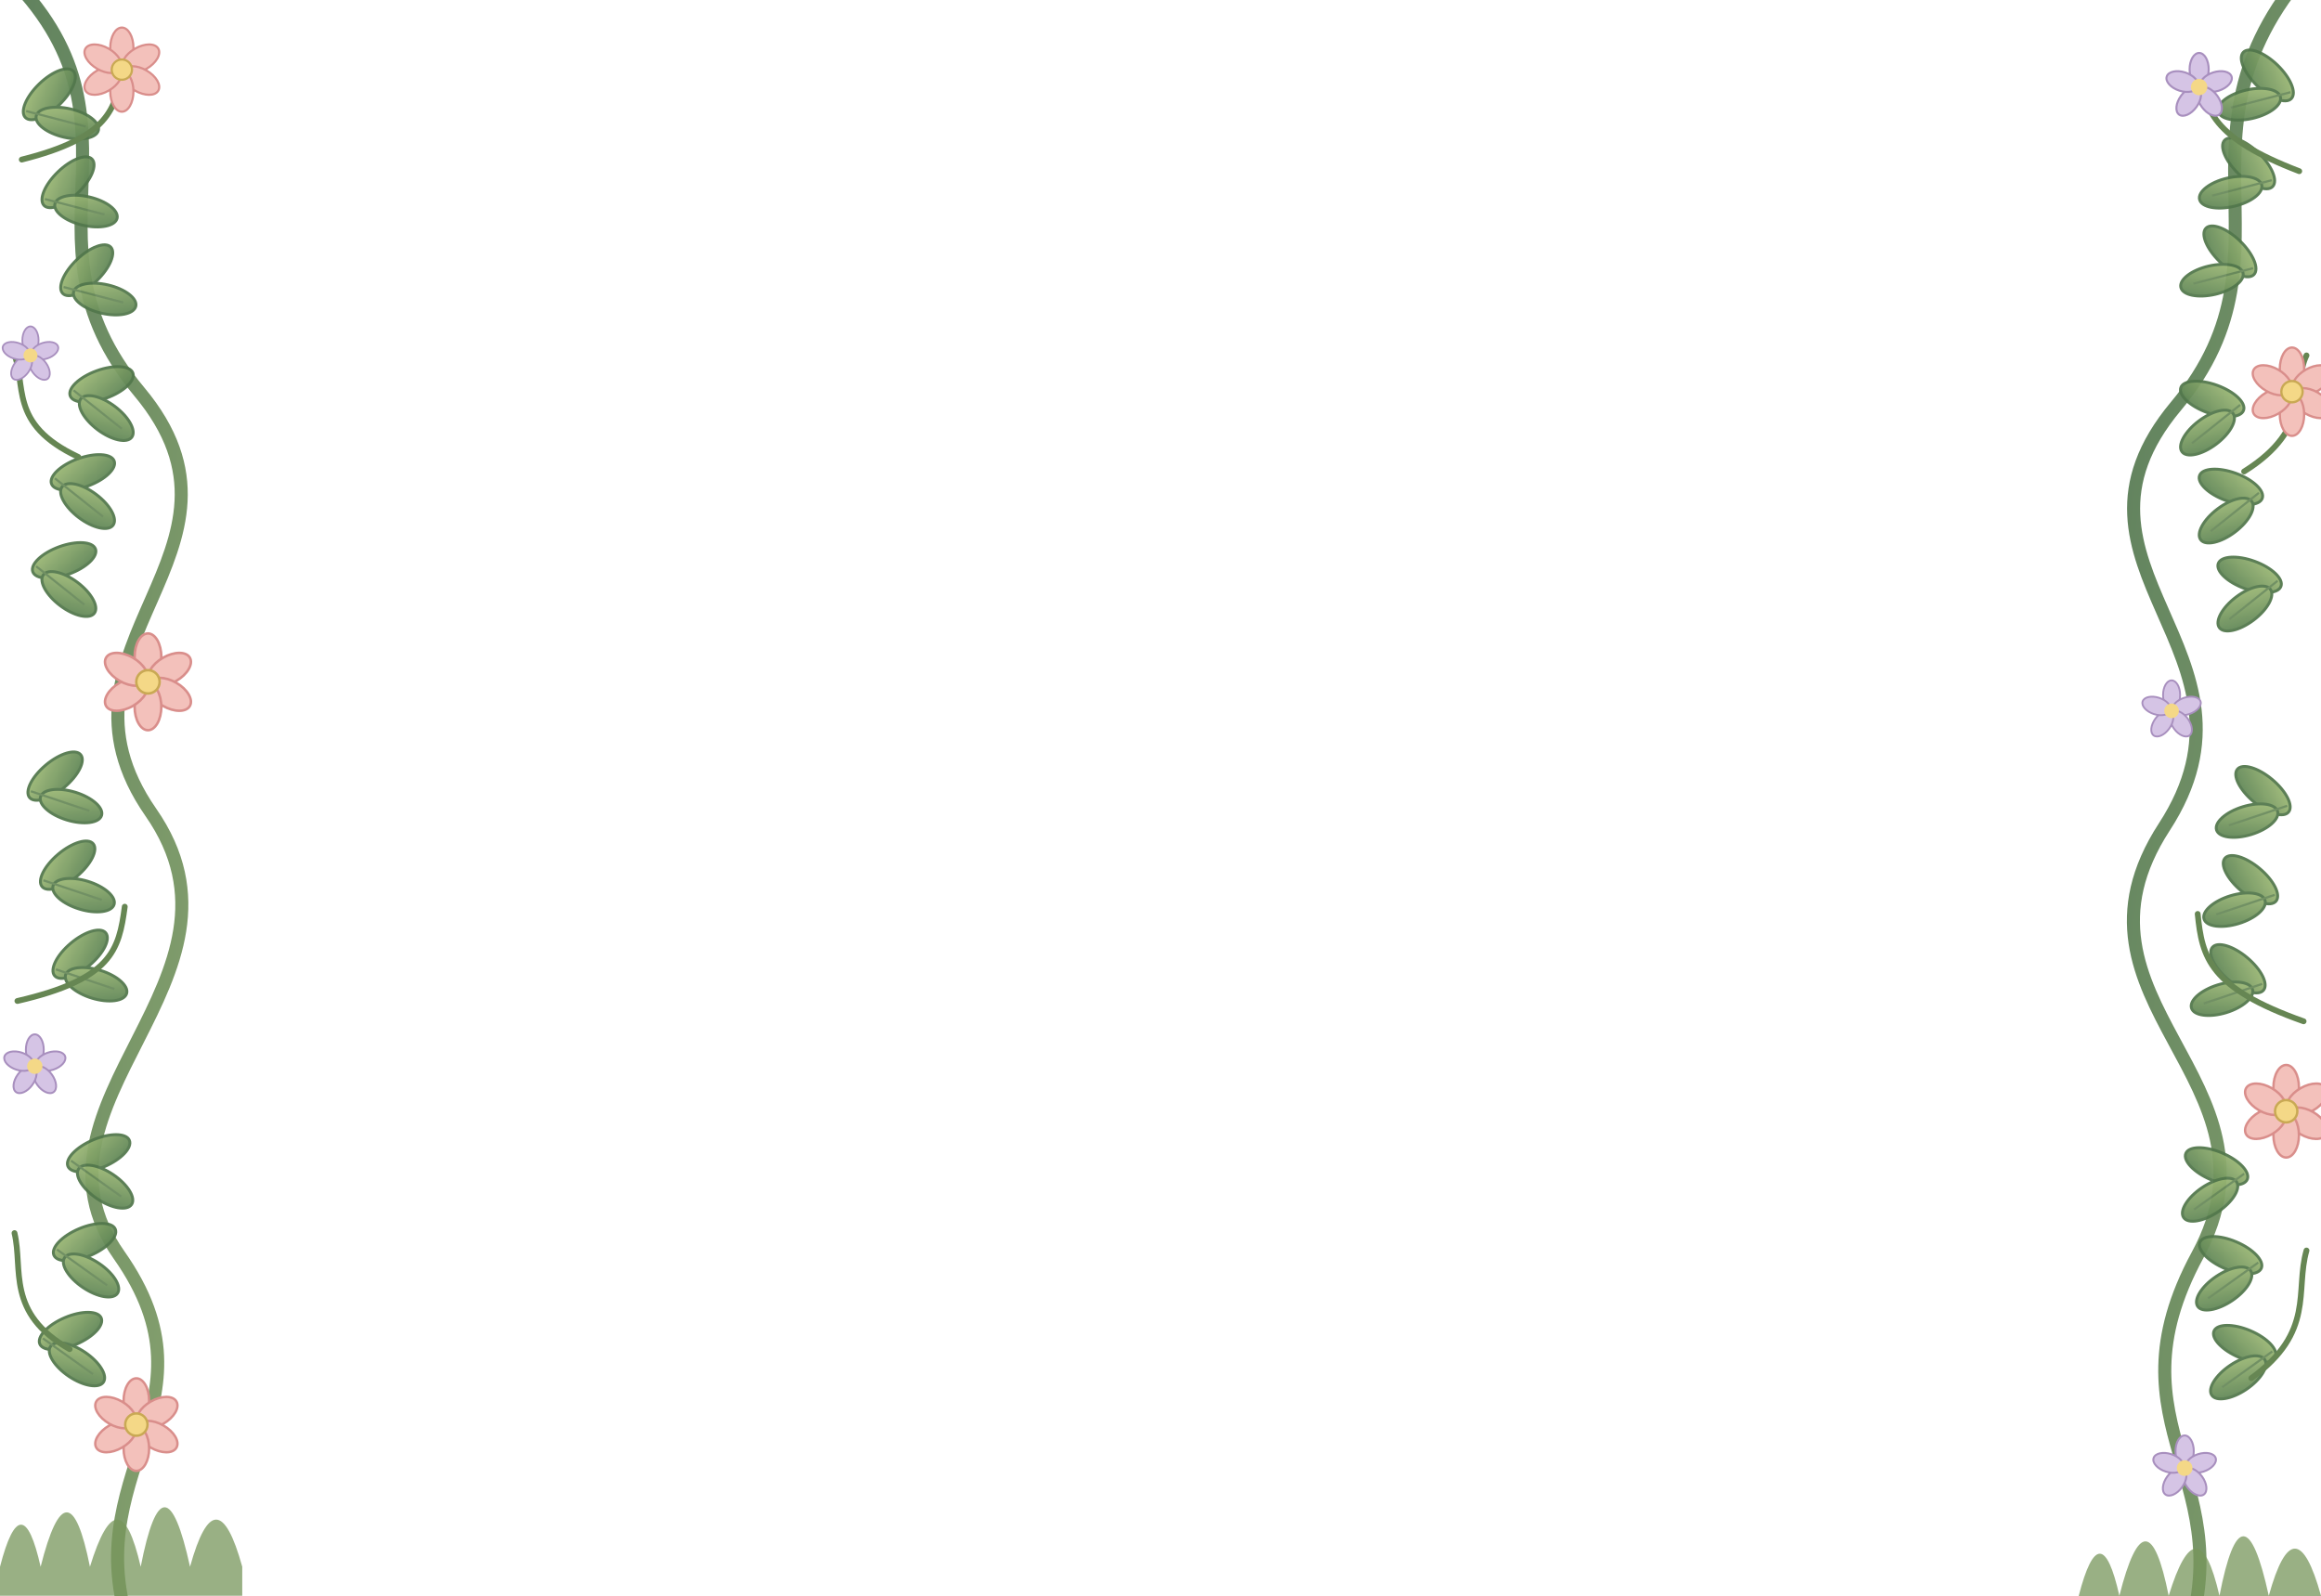
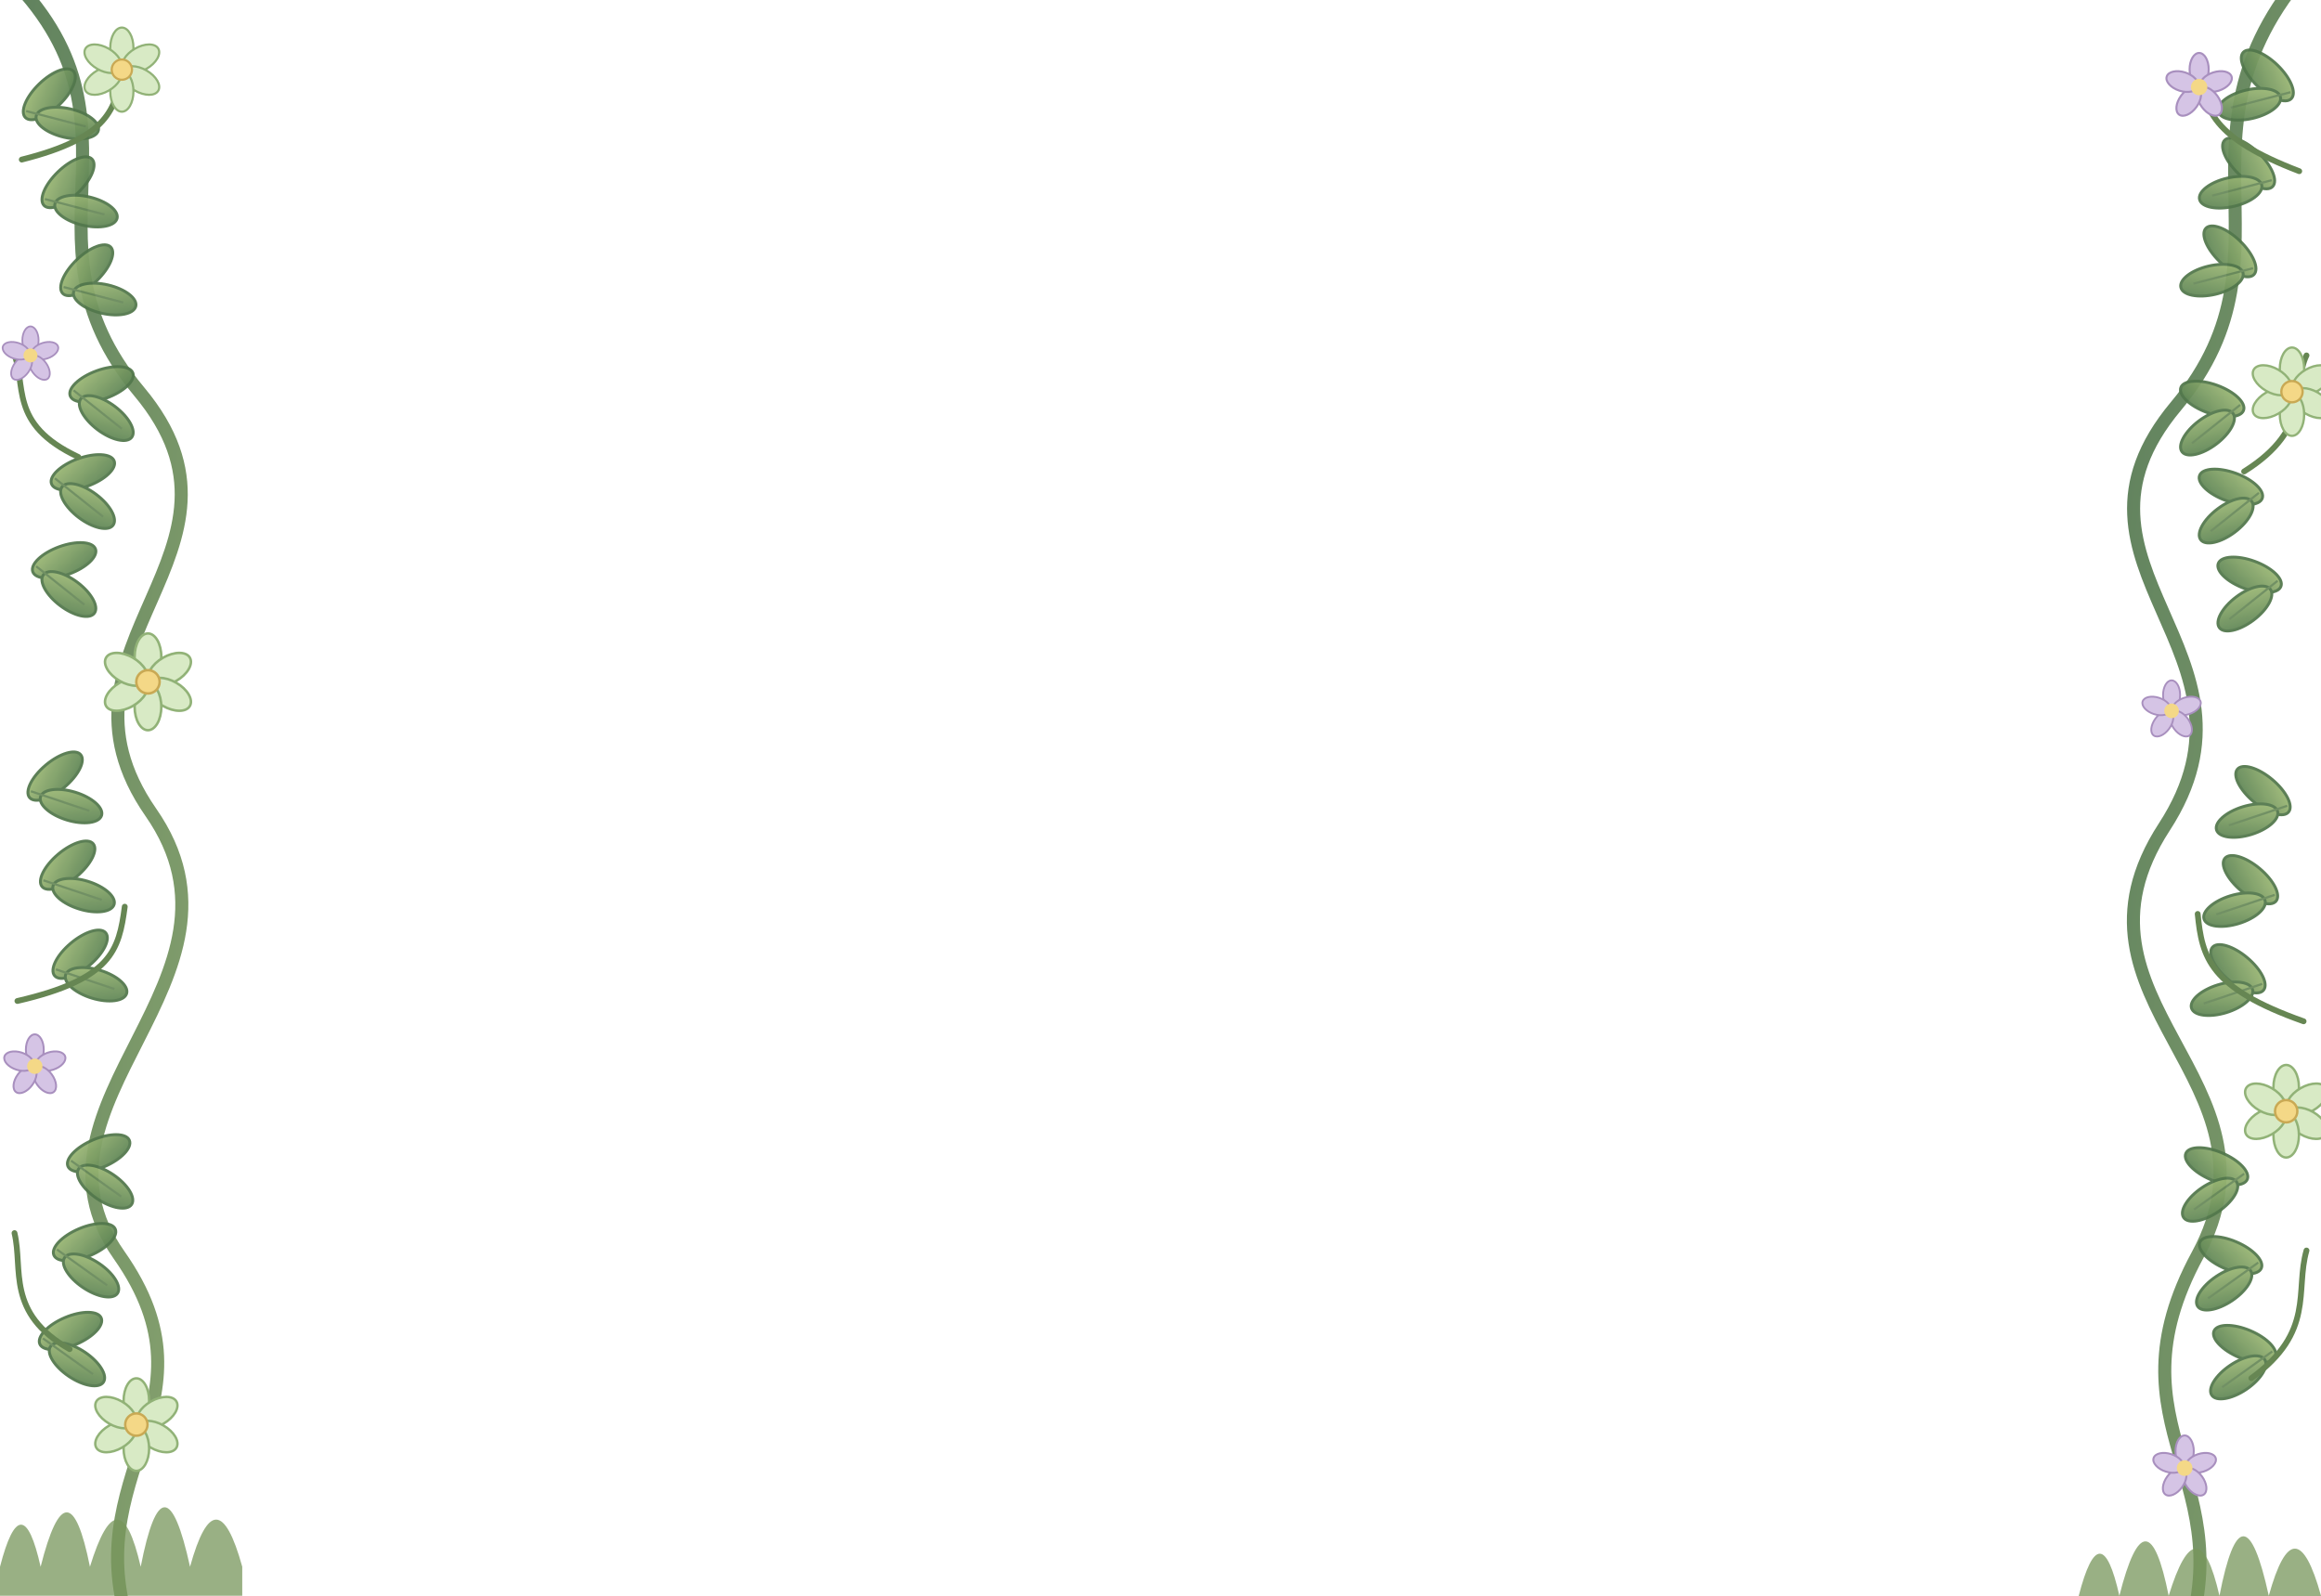
<svg xmlns="http://www.w3.org/2000/svg" viewBox="0 0 1600 1100" preserveAspectRatio="none">
  <defs>
    <linearGradient id="vine" x1="0" x2="1" y1="0" y2="1">
      <stop stop-color="#476e47" />
      <stop offset="1" stop-color="#77965b" />
    </linearGradient>
    <linearGradient id="leaf" x1="0" x2="1" y1="0" y2="1">
      <stop stop-color="#a5bf79" />
      <stop offset="1" stop-color="#557d50" />
    </linearGradient>
    <g id="leaf-pair" fill="url(#leaf)" stroke="#52774b" stroke-width="2">
      <ellipse cx="0" cy="0" rx="23" ry="10" transform="rotate(-32)" />
      <ellipse cx="8" cy="22" rx="22" ry="10" transform="rotate(25 8 22)" />
      <path d="M-18 8 20 27" fill="none" stroke="#68895a" stroke-width="1.5" />
    </g>
    <g id="flower">
-       <g fill="#f3c1bb" stroke="#d98e8b" stroke-width="1.5">
+       <g fill="#d8eac5" stroke="#91b277" stroke-width="1.5">
        <ellipse cy="-15" rx="8" ry="14" />
        <ellipse cy="-15" rx="8" ry="14" transform="rotate(60)" />
        <ellipse cy="-15" rx="8" ry="14" transform="rotate(120)" />
        <ellipse cy="-15" rx="8" ry="14" transform="rotate(180)" />
        <ellipse cy="-15" rx="8" ry="14" transform="rotate(240)" />
        <ellipse cy="-15" rx="8" ry="14" transform="rotate(300)" />
      </g>
      <circle r="7" fill="#f4d887" stroke="#c9a954" stroke-width="1.5" />
    </g>
    <g id="violet-flower">
      <g fill="#d5c4e5" stroke="#a88fbe" stroke-width="1.5">
        <ellipse cy="-13" rx="7" ry="12" />
        <ellipse cy="-13" rx="7" ry="12" transform="rotate(72)" />
        <ellipse cy="-13" rx="7" ry="12" transform="rotate(144)" />
        <ellipse cy="-13" rx="7" ry="12" transform="rotate(216)" />
        <ellipse cy="-13" rx="7" ry="12" transform="rotate(288)" />
      </g>
      <circle r="6" fill="#f4d887" />
    </g>
  </defs>
  <g fill="none" stroke="url(#vine)" stroke-linecap="round" stroke-width="9" opacity=".88">
    <path d="M-8-30 C118 80 4 160 96 270 S24 445 104 560 8 760 82 865 48 1015 92 1130" />
    <path d="M1608-40 C1480 85 1592 170 1500 280 S1570 450 1492 570 1580 745 1515 865 1550 1020 1504 1140" />
  </g>
  <g opacity=".94">
    <g transform="translate(34 65) rotate(-12)">
      <use href="#leaf-pair" />
      <use href="#leaf-pair" y="62" />
      <use href="#leaf-pair" y="124" />
    </g>
    <g transform="translate(70 265) rotate(12)">
      <use href="#leaf-pair" />
      <use href="#leaf-pair" y="62" />
      <use href="#leaf-pair" y="124" />
    </g>
    <g transform="translate(38 535) rotate(-8)">
      <use href="#leaf-pair" />
      <use href="#leaf-pair" y="62" />
      <use href="#leaf-pair" y="124" />
    </g>
    <g transform="translate(68 795) rotate(9)">
      <use href="#leaf-pair" />
      <use href="#leaf-pair" y="62" />
      <use href="#leaf-pair" y="124" />
    </g>
    <g transform="translate(1563 52) scale(-1 1) rotate(-12)">
      <use href="#leaf-pair" />
      <use href="#leaf-pair" y="62" />
      <use href="#leaf-pair" y="124" />
    </g>
    <g transform="translate(1525 275) scale(-1 1) rotate(12)">
      <use href="#leaf-pair" />
      <use href="#leaf-pair" y="62" />
      <use href="#leaf-pair" y="124" />
    </g>
    <g transform="translate(1560 545) scale(-1 1) rotate(-8)">
      <use href="#leaf-pair" />
      <use href="#leaf-pair" y="62" />
      <use href="#leaf-pair" y="124" />
    </g>
    <g transform="translate(1528 804) scale(-1 1) rotate(9)">
      <use href="#leaf-pair" />
      <use href="#leaf-pair" y="62" />
      <use href="#leaf-pair" y="124" />
    </g>
  </g>
  <g fill="none" stroke="#668653" stroke-linecap="round" stroke-width="4">
    <path d="M15 110 C75 95 80 75 84 48 M54 315 C5 292 19 265 9 242 M12 690 C77 675 82 655 86 625 M48 930 C4 905 16 875 10 850" />
    <path d="M1585 118 C1525 95 1520 76 1516 48 M1547 325 C1595 295 1580 265 1590 245 M1588 704 C1523 681 1518 660 1515 630 M1552 950 C1596 918 1582 890 1590 862" />
  </g>
  <g transform="translate(84 48)">
    <use href="#flower" />
  </g>
  <g transform="translate(21 245) scale(.8)">
    <use href="#violet-flower" />
  </g>
  <g transform="translate(102 470) scale(1.15)">
    <use href="#flower" />
  </g>
  <g transform="translate(24 735) scale(.88)">
    <use href="#violet-flower" />
  </g>
  <g transform="translate(94 982) scale(1.1)">
    <use href="#flower" />
  </g>
  <g transform="translate(1516 60) scale(.94)">
    <use href="#violet-flower" />
  </g>
  <g transform="translate(1580 270) scale(1.05)">
    <use href="#flower" />
  </g>
  <g transform="translate(1497 490) scale(.84)">
    <use href="#violet-flower" />
  </g>
  <g transform="translate(1576 766) scale(1.1)">
    <use href="#flower" />
  </g>
  <g transform="translate(1506 1012) scale(.9)">
    <use href="#violet-flower" />
  </g>
  <g fill="#77965b" opacity=".75">
    <path d="M0 1080q15-58 28 0 19-75 34 0 20-65 35 0 16-82 34 0 18-65 36 0v20H0z" />
    <path d="M1433 1100q15-58 28 0 19-75 34 0 20-65 35 0 16-82 34 0 18-65 36 0v20h-167z" />
  </g>
</svg>
